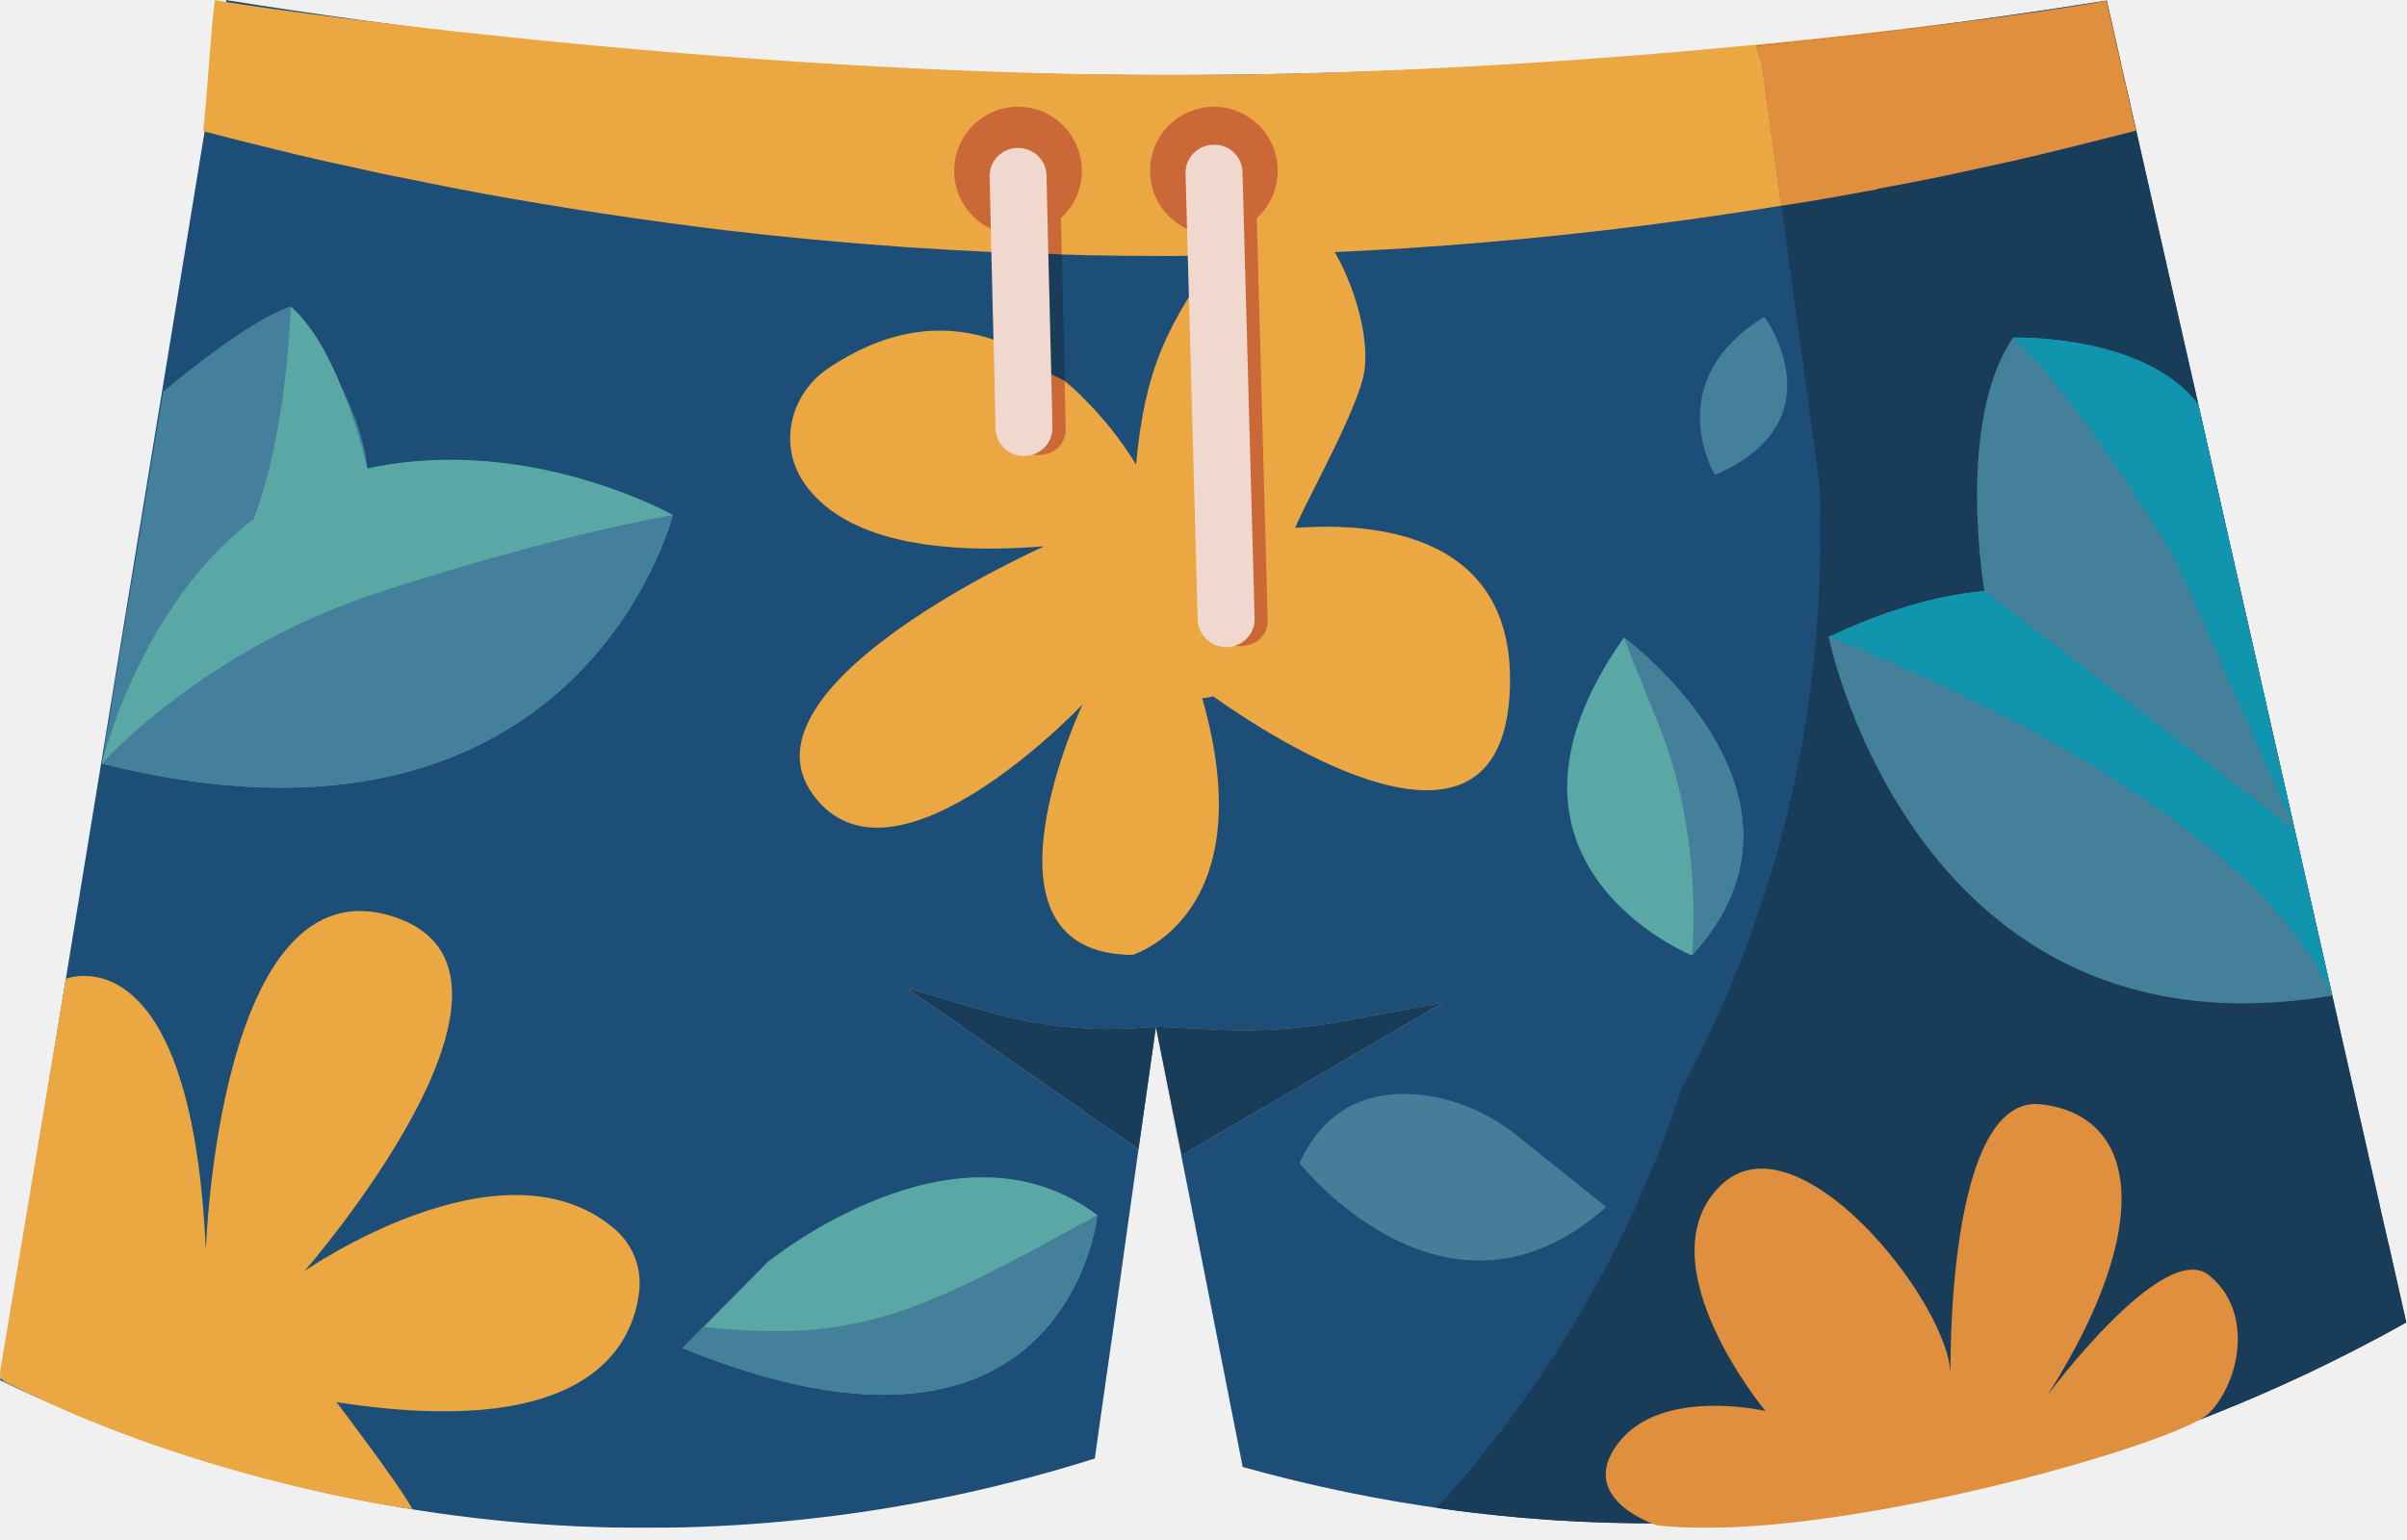
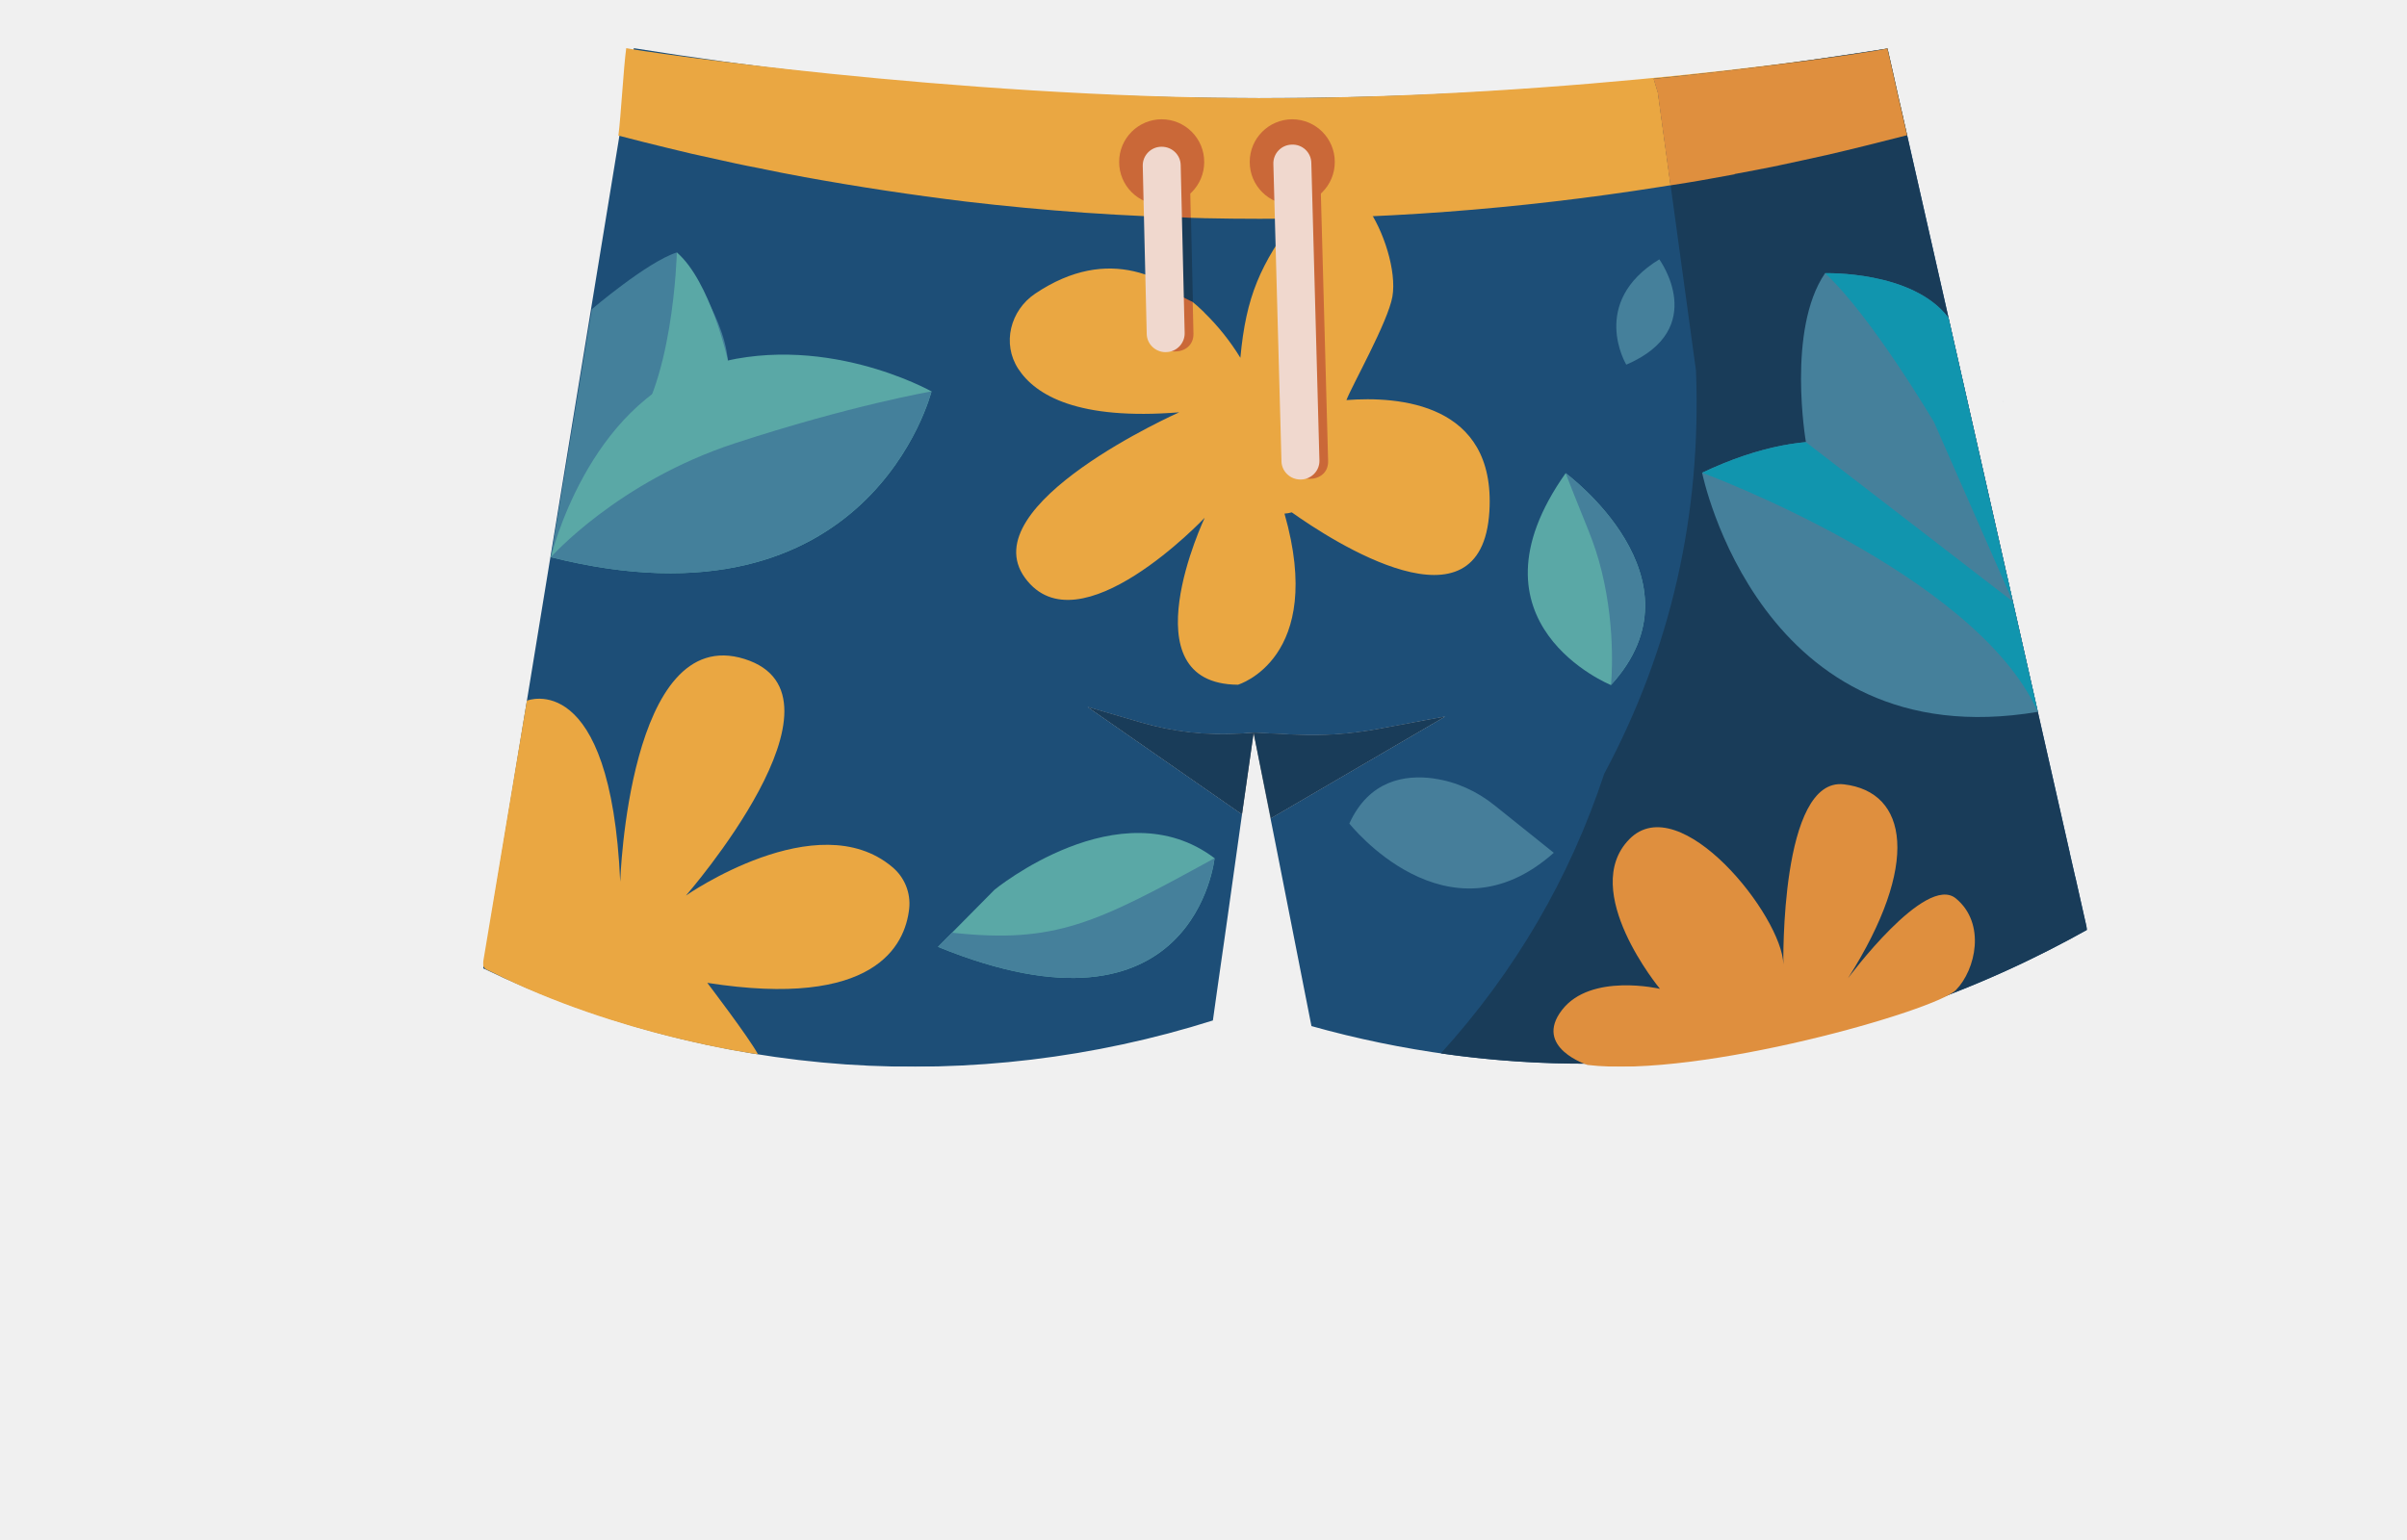
- <svg xmlns="http://www.w3.org/2000/svg" width="100" height="64" fill="none" viewBox="0 0 100 64">
+ <svg xmlns="http://www.w3.org/2000/svg" width="100" height="64" fill="none" viewBox="-18.3 -3.0 126.4 96.0">
  <mask id="a" width="100" height="64" x="0" y="0" maskUnits="userSpaceOnUse" style="mask-type:luminance">
    <path fill="#fff" d="M99.963 0H0v63.498h99.963V0Z" />
  </mask>
  <g mask="url(#a)">
    <path fill="#575858" d="M55.733 42.449c-1.675.305-3.37.425-5.06.346l-2.65-.128-.852.062a18.046 18.046 0 0 1-6.188-.697l-3.303-.966 9.62 6.69.723-5.068 1.066 5.32 10.864-6.343-4.216.784h-.004Z" />
    <path fill="#1D4E77" d="M99.966 54.956c-5.746 3.219-16.639 8.224-30.9 8.348a63.046 63.046 0 0 1-17.438-2.34c-.165-.833-.326-1.675-.496-2.513-.099-.516-.206-1.04-.306-1.56-.93-4.745-1.864-9.47-2.807-14.199l1.067 5.32 10.864-6.343-4.217.784a22.42 22.42 0 0 1-5.06.347l-2.65-.128-.851.062a18.135 18.135 0 0 1-6.189-.698l-3.303-.965 9.62 6.689c-.298 2.133-.603 4.258-.897 6.392-.145 1.064-.306 2.12-.455 3.185-.161 1.09-.306 2.183-.463 3.276a62.003 62.003 0 0 1-22.881 2.74A62.028 62.028 0 0 1 .008 57.362c.178-1.11.364-2.233.541-3.343.17-1.002.335-2.013.496-3.016 2.456-15.016 4.92-30.053 7.38-45.077.157-.982.318-1.964.487-2.946C9.07 1.985 9.24.999 9.4.004a246.748 246.748 0 0 0 44.547 3.054A247.38 247.38 0 0 0 87.527.021c.228.994.455 1.997.67 2.983.1.438.198.855.298 1.28l.029.14c3.456 15.23 6.912 30.494 10.36 45.725v.016c.12.496.227 1.003.342 1.498.244 1.09.496 2.191.74 3.285h-.004l.004.008Z" />
    <path fill="#EAA742" d="M44.937 16.464c-2.237-2.17-5.928-4.25-10.525-1.16-1.559 1.049-2.076 3.12-1.059 4.684 1.084 1.663 3.733 3.219 10.033 2.715 0 0-12.947 5.744-9.61 10.32 3.335 4.577 11.198-3.746 11.198-3.746s-4.895 10.365 2.075 10.407c0 0 5.482-1.622 2.898-10.667.157-.008.306-.037.455-.078 2.488 1.77 11.848 7.864 12.315-.075.4-6.755-5.684-7.172-8.909-6.924.33-.879 2.592-4.877 2.865-6.454.269-1.56-.53-4.126-1.608-5.608-.93-1.275-3.27-.9-4.324.516-2.307 3.1-3.188 5.063-3.543 8.91a14.576 14.576 0 0 0-2.27-2.84" />
    <path fill="#193C59" d="m48.023 42.675-.724 5.084-9.62-6.689 3.304.966c2.009.586 4.1.821 6.188.697l.852-.05v-.008Zm11.931-1.01-10.86 6.342-1.067-5.32v-.016l2.65.128c1.691.079 3.394-.04 5.06-.346l4.217-.784v-.004Z" />
    <path fill="#EAA742" d="M44.948 10.6A155.263 155.263 0 0 1 30.1 9.566a174.08 174.08 0 0 1-10.07-1.527c-.967-.177-1.939-.367-2.914-.573-.89-.165-1.79-.368-2.68-.566a82.46 82.46 0 0 1-2.914-.672 176.026 176.026 0 0 1-3.084-.776c.158-1.213.319-4.238.488-5.451.505.14 20.348 3.087 39.55 3.115 19.202.03 38.16-2.867 39.049-3.094.008-.009 1.223 5.41 1.223 5.41-1.72.437-3.356.854-5.076 1.25h-.008c-.968.218-1.947.425-2.915.635-.913.19-1.827.367-2.74.532-.989.178-1.98.368-2.956.525-8.876 1.497-17.772 2.265-26.648 2.265-1.149 0-2.302-.012-3.447-.037" />
    <path fill="#CA6838" d="M44.111 10.642a453.297 453.297 0 0 1-.074-3.338c-.033-1.49-2.394-1.494-2.36 0 .024 1.02.045 2.042.07 3.062.797.194 1.62.346 2.372.412v-.136h-.008Z" />
    <path fill="#193C59" d="M41.746 10.366c.033 1.448.066 2.896.104 4.345.818.371 1.343 1.081 2.39 1.118-.038-1.712-.08-3.536-.12-5.249-.753-.062-1.576-.02-2.374-.214Z" />
    <path fill="#CA6838" d="M41.844 14.71c.025 1.028.045 2.052.07 3.083.033 1.49 2.394 1.494 2.36 0-.012-.627-.032-1.337-.045-1.964-.996-.516-1.575-.743-2.39-1.118h.005Zm7.957-7.534c.17 6.19.335 12.371.505 18.556.041 1.49 2.406 1.494 2.36 0-.17-6.19-.335-12.37-.504-18.556-.041-1.49-2.406-1.494-2.36 0ZM42.294 9.76a2.656 2.656 0 0 0 2.65-2.662 2.656 2.656 0 0 0-2.65-2.662 2.656 2.656 0 0 0-2.65 2.662 2.656 2.656 0 0 0 2.65 2.661Z" />
    <path fill="#CA6838" d="M50.431 9.76a2.656 2.656 0 0 0 2.65-2.662 2.656 2.656 0 0 0-2.65-2.662 2.656 2.656 0 0 0-2.65 2.662 2.656 2.656 0 0 0 2.65 2.661Z" />
    <path fill="#F0D8CE" d="M42.544 18.953c-.64 0-1.166-.5-1.182-1.13-.038-1.746-.079-3.492-.125-5.241-.04-1.75-.086-3.5-.123-5.25a1.17 1.17 0 0 1 1.153-1.184h.029c.64 0 1.166.5 1.182 1.131.037 1.746.079 3.495.124 5.245.042 1.75.087 3.495.124 5.24a1.17 1.17 0 0 1-1.153 1.185h-.03v.004Zm8.397 7.939c-.637 0-1.162-.5-1.182-1.126l-.505-18.557a1.168 1.168 0 0 1 1.15-1.193 1.16 1.16 0 0 1 1.215 1.127l.505 18.557c.02.64-.497 1.176-1.15 1.192h-.033Z" />
    <path fill="#3075AF" d="M94.734 22.019v.008l.005.005v-.017h-.005v.004Z" />
    <path fill="#193C59" d="M99.224 51.675c-.12-.495-.227-1.002-.343-1.498v-.02c-3.448-15.235-6.895-30.49-10.36-45.725l-.028-.14c-.1-.426-.199-.847-.298-1.28-.22-.994-.442-1.997-.67-2.983-4.564.73-9.43 1.374-14.568 1.881.087.285.174.566.26.855.79 5.78 1.584 11.558 2.374 17.339.343 8.983-1.559 17.356-5.718 25.13-2.158 6.524-5.556 12.33-10.182 17.434a62.35 62.35 0 0 0 9.38.64c14.262-.12 25.155-5.13 30.901-8.348-.243-1.09-.496-2.195-.74-3.285h-.008Z" />
    <path fill="#3075AF" d="M94.734 21.998v.025s.009-.025 0-.025Z" />
    <path fill="#1D4E77" d="M94.735 22.019v-.025.037l-.004-.004v-.008h.004ZM31.238 55.736s.03.008.046.016c-.017 0-.03-.008-.046-.016Z" />
    <path fill="#45809B" d="M94.968 32.888S90.47 19.605 75.973 26.47c0 0 3.588 17.822 20.921 14.905l-1.922-8.488h-.004Z" />
    <path fill="#1195AE" d="M94.968 32.888S90.47 19.605 75.973 26.47c0 0 17.031 6.256 20.921 14.905l-1.922-8.488h-.004Z" />
    <path fill="#45809B" d="M82.442 24.56s-1.211-7.002 1.19-10.526c0 0 5.462-.173 7.69 2.777l4.006 17.682-12.882-9.928h-.004v-.004Z" />
    <path fill="#1195AE" d="M90.42 23.31s-3.865-6.56-6.783-9.28c0 0 5.46-.174 7.689 2.777l4.006 17.682-4.907-11.175h-.004v-.004Z" />
    <path fill="#44809B" d="M6.781 16.275s3.48-2.967 5.296-3.537c0 0 2.939 3.727 3.179 6.73 0 0-4.283 12.512-11.026 12.264l2.551-15.457Z" />
    <path fill="#5AA8A6" d="M4.23 31.733s2.253-9.47 9.525-11.856c7.272-2.385 14.196 1.523 14.196 1.523s-3.828 15.334-23.72 10.333Z" />
    <path fill="#44809B" d="M4.23 31.733s4.16-4.696 11.427-7.086c7.271-2.385 12.29-3.247 12.29-3.247S24.12 36.734 4.227 31.733h.004Z" />
    <path fill="#5AA8A6" d="M12.079 12.742s-.207 8.629-3.2 11.653l6.383-4.927s-1.092-4.93-3.18-6.73h-.003v.004Zm19.786 39.73s7.834-6.43 13.725-1.973c0 0-1.224 12.058-17.235 5.526l3.514-3.553h-.004Z" />
    <path fill="#45809B" d="M45.586 50.5s-1.224 12.057-17.234 5.525l.872-.883c6.461.701 8.995-.599 16.362-4.643Z" />
    <path fill="#5AA8A6" d="M67.468 26.496s8.913 6.549 2.824 13.209c0 0-9.455-3.83-2.824-13.209Z" />
    <path fill="#45809B" d="M67.469 26.496s8.913 6.549 2.823 13.209c0 0 .352-3.293-.574-7.077-.488-1.98-.96-2.781-2.25-6.132Zm3.778-6.763s-2.34-3.875 2.058-6.566c0 0 3.159 4.325-2.058 6.566Z" />
    <path fill="#DF8F3E" d="M68.832 63.386s-3.394-1.081-1.596-3.42c1.795-2.34 6.11-1.325 6.11-1.325s-5.064-6.107-1.91-9.326c3.155-3.219 9.542 4.807 9.6 7.803 0 0-.211-11.694 3.774-11.224 3.993.47 4.775 4.968.252 12.09 0 0 4.832-6.532 6.722-4.98 1.889 1.552 1.244 4.444.004 5.715-1.236 1.271-15.978 5.505-22.956 4.667Z" />
    <path fill="#EAA742" d="M2.734 40.678s5.217-2.112 5.817 11.286c0 0 .508-16.159 7.746-13.885 7.239 2.273-3.65 14.748-3.65 14.748s8.181-5.716 12.853-1.783a2.96 2.96 0 0 1 1.058 2.604c-.256 2.302-2.154 6.251-12.58 4.621 0 0 2.613 3.43 3.159 4.453 0 0-8.71-1.147-16.619-5.142-.264-.136-.541-.165-.516-.565l2.732-16.337Z" />
    <path fill="#467E9A" d="M59.247 45.527c-1.807-.248-4.03.115-5.259 2.81 0 0 6.094 7.733 12.741 1.824l-3.675-2.946c-1.096-.884-2.41-1.494-3.812-1.684h.005v-.004Z" />
    <path fill="#DF8F3E" d="M78.001 7.848a124.82 124.82 0 0 0 2.74-.532c.968-.21 1.948-.417 2.915-.635h.009c1.72-.397 3.356-.813 5.076-1.25-.074-.335-.153-.67-.227-1l-.03-.14c-.098-.425-.198-.846-.297-1.279-.219-.994-.442-1.997-.67-2.983a.12.12 0 0 0-.037.004c-.442.103-3.315.57-7.784 1.114-2.191.277-4.44.532-6.75.768l.26.854c.264 1.927.529 3.858.79 5.785.35-.054.698-.107 1.045-.165.98-.157 1.964-.347 2.956-.524v-.008l.004-.009Z" />
  </g>
</svg>
